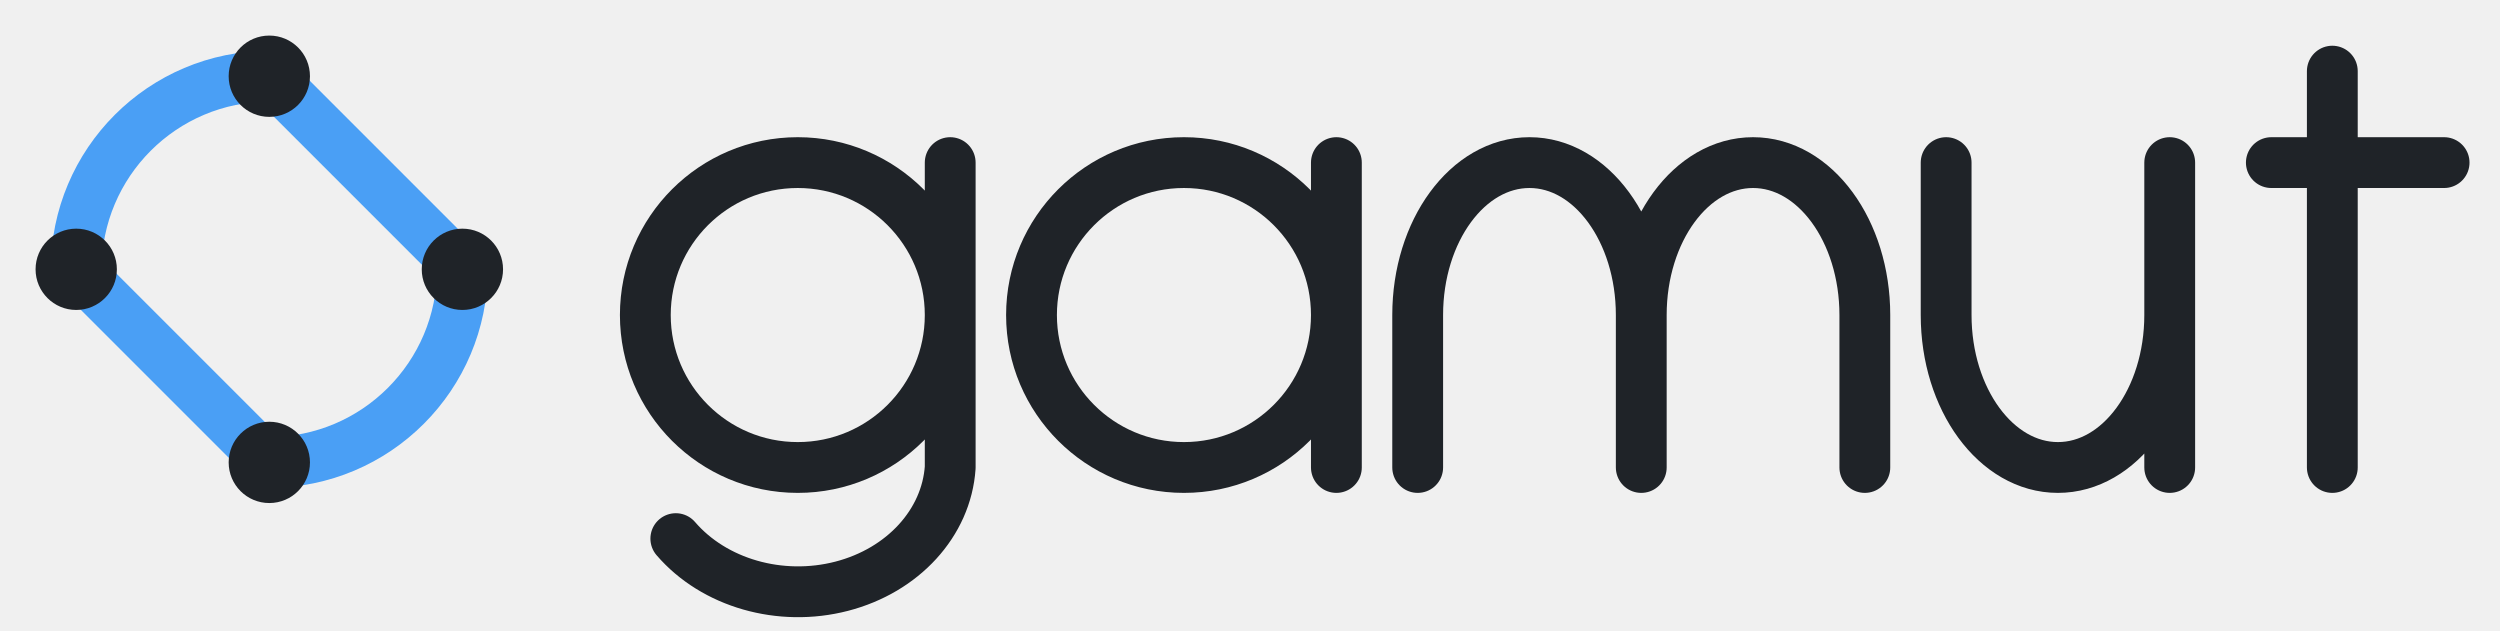
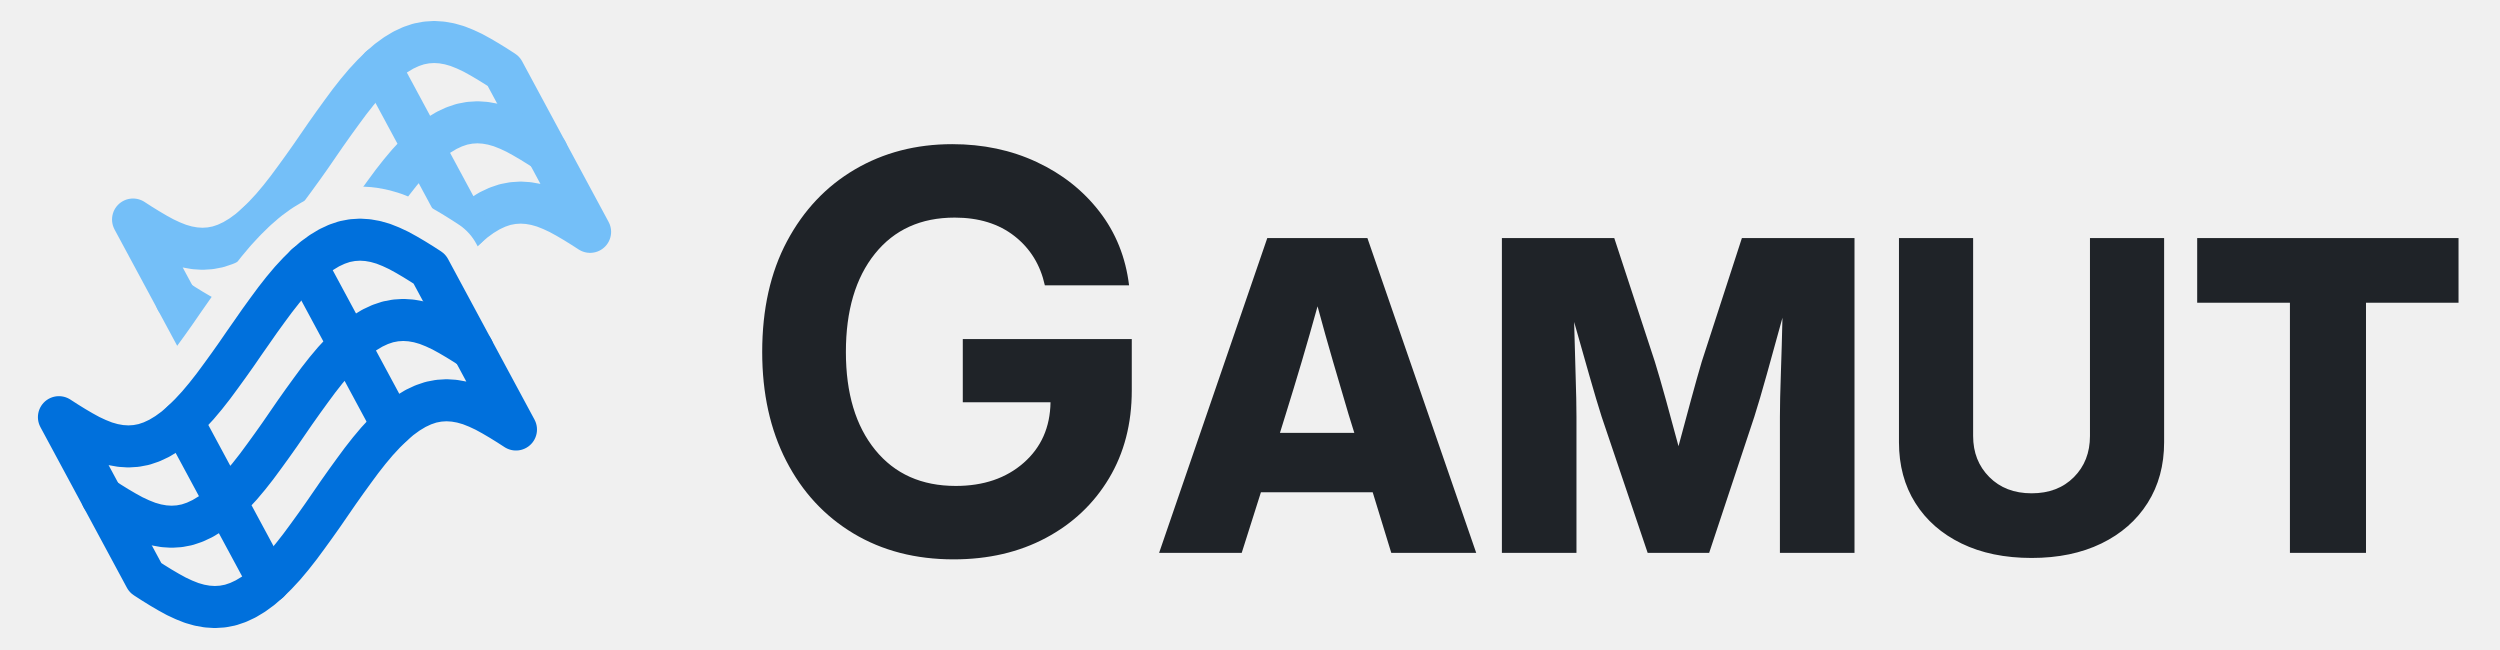
- <svg xmlns="http://www.w3.org/2000/svg" viewBox="-5 0 246 62" width="246" height="62" role="img" aria-labelledby="gamut-logo" fill="none" stroke-width="5.0" stroke-linecap="round" stroke-linejoin="round">
-   <style>
-     .mark { stroke: #4A9FF5; }
-     .word { stroke: #1F2328; }
-     .node { fill: #1F2328; stroke: none; }
-     @media (prefers-color-scheme: dark) {
-       .word { stroke: #E6EDF3; }
-       .node { fill: #E6EDF3; }
-     }
-   </style>
-   <path class="mark" stroke-linejoin="miter" stroke-miterlimit="10" d="M21.50 7.50L40.50 26.50A19.00 19.00 0 0 1 21.50 45.50L2.50 26.50A19.00 19.00 0 0 1 21.50 7.50Z" />
-   <circle class="node" cx="21.5" cy="7.5" r="4" />
-   <circle class="node" cx="40.5" cy="26.5" r="4" />
-   <circle class="node" cx="21.5" cy="45.5" r="4" />
-   <circle class="node" cx="2.5" cy="26.5" r="4" />
-   <g class="word">
-     <path d="M58.50 31.00A15.00 15.00 0 1 1 88.50 31.00A15.00 15.00 0 1 1 58.50 31.00M88.50 16.00L88.50 46.00A15.00 13.00 0 0 1 61.50 53.00" />
-     <path d="M96.50 31.00A15.00 15.00 0 1 1 126.50 31.00A15.00 15.00 0 1 1 96.50 31.00M126.50 16.00L126.50 46.00" />
-     <path d="M134.50 46.00L134.50 31.00A11.00 15.00 0 0 1 156.50 31.00L156.50 46.00M156.50 31.00A11.00 15.00 0 0 1 178.50 31.00L178.50 46.00" />
-     <path d="M186.50 16.00L186.50 31.00A11.00 15.00 0 0 0 208.50 31.00M208.50 16.00L208.50 46.00" />
-     <path d="M224.50 7.00L224.50 46.00M218.50 16.00L235.50 16.00" />
+ <svg xmlns="http://www.w3.org/2000/svg" viewBox="0 0 208 54" width="208" height="54" role="img" aria-labelledby="gamut-logo">
+   <style>.word { fill: #1F2328; } @media (prefers-color-scheme: dark) { .word { fill: #E6EDF3; } }</style>
+   <g transform="scale(1.0278) translate(4.769 33.769)" fill="none" stroke-width="3.4" stroke-linecap="round" stroke-linejoin="round">
+     <mask id="gamut-logo-clear" maskUnits="userSpaceOnUse" x="-50" y="-50" width="150" height="150">
+       <rect x="-50" y="-50" width="150" height="150" fill="white" />
+       <path d="M0.00 0.00L0.62 0.40L1.25 0.79L1.88 1.16L2.50 1.50L3.12 1.79L3.75 2.04L4.38 2.22L5.00 2.33L5.62 2.37L6.25 2.33L6.88 2.21L7.50 2.00L8.12 1.71L8.75 1.33L9.38 0.87L10.00 0.33L10.62 -0.28L11.25 -0.96L11.88 -1.71L12.50 -2.50L13.12 -3.34L13.75 -4.21L14.38 -5.10L15.00 -6.00L15.63 -6.90L16.25 -7.79L16.88 -8.66L17.50 -9.50L18.12 -10.29L18.75 -11.04L19.38 -11.72L20.00 -12.33L20.62 -12.87L21.25 -13.33L21.88 -13.71L22.50 -14.00L23.12 -14.21L23.75 -14.33L24.38 -14.37L25.00 -14.33L25.62 -14.22L26.25 -14.04L26.88 -13.79L27.50 -13.50L28.12 -13.16L28.75 -12.79L29.38 -12.40L30.00 -12.00L37.00 1.00L36.38 0.60L35.75 0.21L35.12 -0.16L34.50 -0.50L33.88 -0.79L33.25 -1.04L32.62 -1.22L32.00 -1.33L31.38 -1.37L30.75 -1.33L30.12 -1.21L29.50 -1.00L28.88 -0.71L28.25 -0.33L27.62 0.13L27.00 0.67L26.38 1.28L25.75 1.96L25.12 2.71L24.50 3.50L23.88 4.34L23.25 5.21L22.62 6.10L22.00 7.00L21.38 7.90L20.75 8.79L20.12 9.66L19.50 10.50L18.88 11.29L18.25 12.04L17.62 12.72L17.00 13.33L16.38 13.87L15.75 14.33L15.12 14.71L14.50 15.00L13.88 15.21L13.25 15.33L12.62 15.37L12.00 15.33L11.38 15.22L10.75 15.04L10.12 14.79L9.50 14.50L8.88 14.16L8.25 13.79L7.62 13.40L7.00 13.00Z" fill="black" stroke="black" stroke-width="8.6" />
+     </mask>
+     <g mask="url(#gamut-logo-clear)" stroke="#74BFF8">
+       <path d="M6.00 -16.00L6.62 -15.60L7.25 -15.21L7.88 -14.84L8.50 -14.50L9.12 -14.21L9.75 -13.96L10.38 -13.78L11.00 -13.67L11.62 -13.63L12.25 -13.67L12.88 -13.79L13.50 -14.00L14.12 -14.29L14.75 -14.67L15.38 -15.13L16.00 -15.67L16.62 -16.28L17.25 -16.96L17.88 -17.71L18.50 -18.50L19.12 -19.34L19.75 -20.21L20.38 -21.10L21.00 -22.00L21.62 -22.90L22.25 -23.79L22.88 -24.66L23.50 -25.50L24.12 -26.29L24.75 -27.04L25.38 -27.72L26.00 -28.33L26.62 -28.87L27.25 -29.33L27.88 -29.71L28.50 -30.00L29.12 -30.21L29.75 -30.33L30.38 -30.37L31.00 -30.33L31.62 -30.22L32.25 -30.04L32.88 -29.79L33.50 -29.50L34.12 -29.16L34.75 -28.79L35.38 -28.40L36.00 -28.00L43.00 -15.00L42.38 -15.40L41.75 -15.79L41.12 -16.16L40.50 -16.50L39.88 -16.79L39.25 -17.04L38.62 -17.22L38.00 -17.33L37.38 -17.37L36.75 -17.33L36.12 -17.21L35.50 -17.00L34.88 -16.71L34.25 -16.33L33.62 -15.87L33.00 -15.33L32.38 -14.72L31.75 -14.04L31.12 -13.29L30.50 -12.50L29.88 -11.66L29.25 -10.79L28.62 -9.90L28.00 -9.00L27.38 -8.10L26.75 -7.21L26.12 -6.34L25.50 -5.50L24.88 -4.71L24.25 -3.96L23.62 -3.28L23.00 -2.67L22.38 -2.13L21.75 -1.67L21.12 -1.29L20.50 -1.00L19.88 -0.79L19.25 -0.67L18.62 -0.63L18.00 -0.67L17.38 -0.78L16.75 -0.96L16.12 -1.21L15.50 -1.50L14.88 -1.84L14.25 -2.21L13.62 -2.60L13.00 -3.00Z" />
+       <path d="M16.00 -15.67L23.00 -2.67 M26.00 -28.33L33.00 -15.33 M9.50 -9.50L10.12 -9.10L10.75 -8.71L11.38 -8.34L12.00 -8.00L12.62 -7.71L13.25 -7.46L13.88 -7.28L14.50 -7.17L15.12 -7.13L15.75 -7.17L16.38 -7.29L17.00 -7.50L17.62 -7.79L18.25 -8.17L18.88 -8.63L19.50 -9.17L20.12 -9.78L20.75 -10.46L21.38 -11.21L22.00 -12.00L22.62 -12.84L23.25 -13.71L23.88 -14.60L24.50 -15.50L25.12 -16.40L25.75 -17.29L26.38 -18.16L27.00 -19.00L27.62 -19.79L28.25 -20.54L28.88 -21.22L29.50 -21.83L30.12 -22.37L30.75 -22.83L31.38 -23.21L32.00 -23.50L32.62 -23.71L33.25 -23.83L33.88 -23.87L34.50 -23.83L35.12 -23.72L35.75 -23.54L36.38 -23.29L37.00 -23.00L37.62 -22.66L38.25 -22.29L38.88 -21.90L39.50 -21.50" />
+     </g>
+     <g stroke="#0070DC">
+       <path d="M0.00 0.00L0.62 0.40L1.25 0.79L1.88 1.16L2.50 1.50L3.12 1.79L3.75 2.04L4.38 2.22L5.00 2.33L5.62 2.37L6.25 2.33L6.88 2.21L7.50 2.00L8.12 1.71L8.75 1.33L9.38 0.87L10.00 0.33L10.62 -0.28L11.25 -0.96L11.88 -1.71L12.50 -2.50L13.12 -3.34L13.75 -4.21L14.38 -5.10L15.00 -6.00L15.63 -6.90L16.25 -7.79L16.88 -8.66L17.50 -9.50L18.12 -10.29L18.75 -11.04L19.38 -11.72L20.00 -12.33L20.62 -12.87L21.25 -13.33L21.88 -13.71L22.50 -14.00L23.12 -14.21L23.75 -14.33L24.38 -14.37L25.00 -14.33L25.62 -14.22L26.25 -14.04L26.88 -13.79L27.50 -13.50L28.12 -13.16L28.75 -12.79L29.38 -12.40L30.00 -12.00L37.00 1.00L36.38 0.60L35.75 0.21L35.12 -0.16L34.50 -0.50L33.88 -0.79L33.25 -1.04L32.62 -1.22L32.00 -1.33L31.38 -1.37L30.75 -1.33L30.12 -1.21L29.50 -1.00L28.88 -0.71L28.25 -0.33L27.62 0.13L27.00 0.67L26.38 1.28L25.75 1.96L25.12 2.71L24.50 3.50L23.88 4.34L23.25 5.21L22.62 6.10L22.00 7.00L21.38 7.90L20.75 8.79L20.12 9.66L19.50 10.50L18.88 11.29L18.25 12.04L17.62 12.72L17.00 13.33L16.38 13.87L15.75 14.33L15.12 14.71L14.50 15.00L13.88 15.21L13.25 15.33L12.62 15.37L12.00 15.33L11.38 15.22L10.75 15.04L10.12 14.79L9.50 14.50L8.88 14.16L8.25 13.79L7.62 13.40L7.00 13.00Z" />
+       <path d="M10.00 0.33L17.00 13.33 M20.00 -12.33L27.00 0.67 M3.50 6.50L4.12 6.90L4.75 7.29L5.38 7.66L6.00 8.00L6.62 8.29L7.25 8.54L7.88 8.72L8.50 8.83L9.12 8.87L9.75 8.83L10.38 8.71L11.00 8.50L11.62 8.21L12.25 7.83L12.88 7.37L13.50 6.83L14.12 6.22L14.75 5.54L15.38 4.79L16.00 4.00L16.62 3.16L17.25 2.29L17.88 1.40L18.50 0.50L19.12 -0.40L19.75 -1.29L20.38 -2.16L21.00 -3.00L21.62 -3.79L22.25 -4.54L22.88 -5.22L23.50 -5.83L24.12 -6.37L24.75 -6.83L25.38 -7.21L26.00 -7.50L26.62 -7.71L27.25 -7.83L27.88 -7.87L28.50 -7.83L29.12 -7.72L29.75 -7.54L30.38 -7.29L31.00 -7.00L31.62 -6.66L32.25 -6.29L32.88 -5.90L33.50 -5.50" />
+     </g>
  </g>
+   <path class="word" d="M79.34 46.539Q74.601 46.539 71.007 44.383Q67.413 42.227 65.414 38.341Q63.415 34.455 63.415 29.289Q63.415 23.943 65.481 20.069Q67.548 16.194 71.13 14.094Q74.713 11.994 79.228 11.994Q83.068 11.994 86.247 13.477Q89.425 14.959 91.469 17.598Q93.513 20.237 93.939 23.741H86.932Q86.37 21.181 84.405 19.642Q82.439 18.104 79.43 18.104Q75.207 18.104 72.792 21.113Q70.378 24.123 70.378 29.289Q70.378 34.433 72.815 37.431Q75.252 40.43 79.52 40.43Q82.979 40.43 85.168 38.509Q87.358 36.589 87.403 33.467H80.104V28.211H94.164V32.479Q94.164 36.634 92.266 39.801Q90.368 42.968 87.021 44.753Q83.675 46.539 79.34 46.539Z M96.437 46.0 105.437 19.809H113.769L122.821 46.0H115.755L114.208 40.955H104.909L103.31 46.0ZM106.491 36.016H112.679L112.204 34.486Q111.554 32.289 110.912 30.092Q110.271 27.895 109.62 25.486Q108.952 27.895 108.302 30.092Q107.651 32.289 106.966 34.486ZM124.957 46.0V19.809H134.308L137.683 30.092Q138.07 31.34 138.615 33.309Q139.16 35.277 139.652 37.123Q140.144 35.277 140.68 33.309Q141.216 31.34 141.586 30.092L144.925 19.809H154.295V46.0H148.089V34.662Q148.089 33.326 148.169 31.05Q148.248 28.773 148.3 26.436Q147.65 28.809 147.017 31.076Q146.384 33.344 145.963 34.662L142.201 46.0H137.086L133.254 34.662Q132.849 33.396 132.234 31.243Q131.619 29.09 130.968 26.787Q131.021 29.037 131.091 31.208Q131.162 33.379 131.162 34.662V46.0ZM169.033 46.422Q165.676 46.422 163.198 45.218Q160.719 44.014 159.357 41.852Q157.994 39.689 157.994 36.789V19.809H164.164V36.279Q164.164 38.336 165.509 39.689Q166.854 41.043 169.033 41.043Q171.213 41.043 172.549 39.698Q173.885 38.354 173.885 36.279V19.809H180.055V36.789Q180.055 39.672 178.684 41.843Q177.313 44.014 174.834 45.218Q172.356 46.422 169.033 46.422ZM182.806 25.188V19.809H204.55V25.188H196.851V46.0H190.522V25.188Z" />
</svg>
